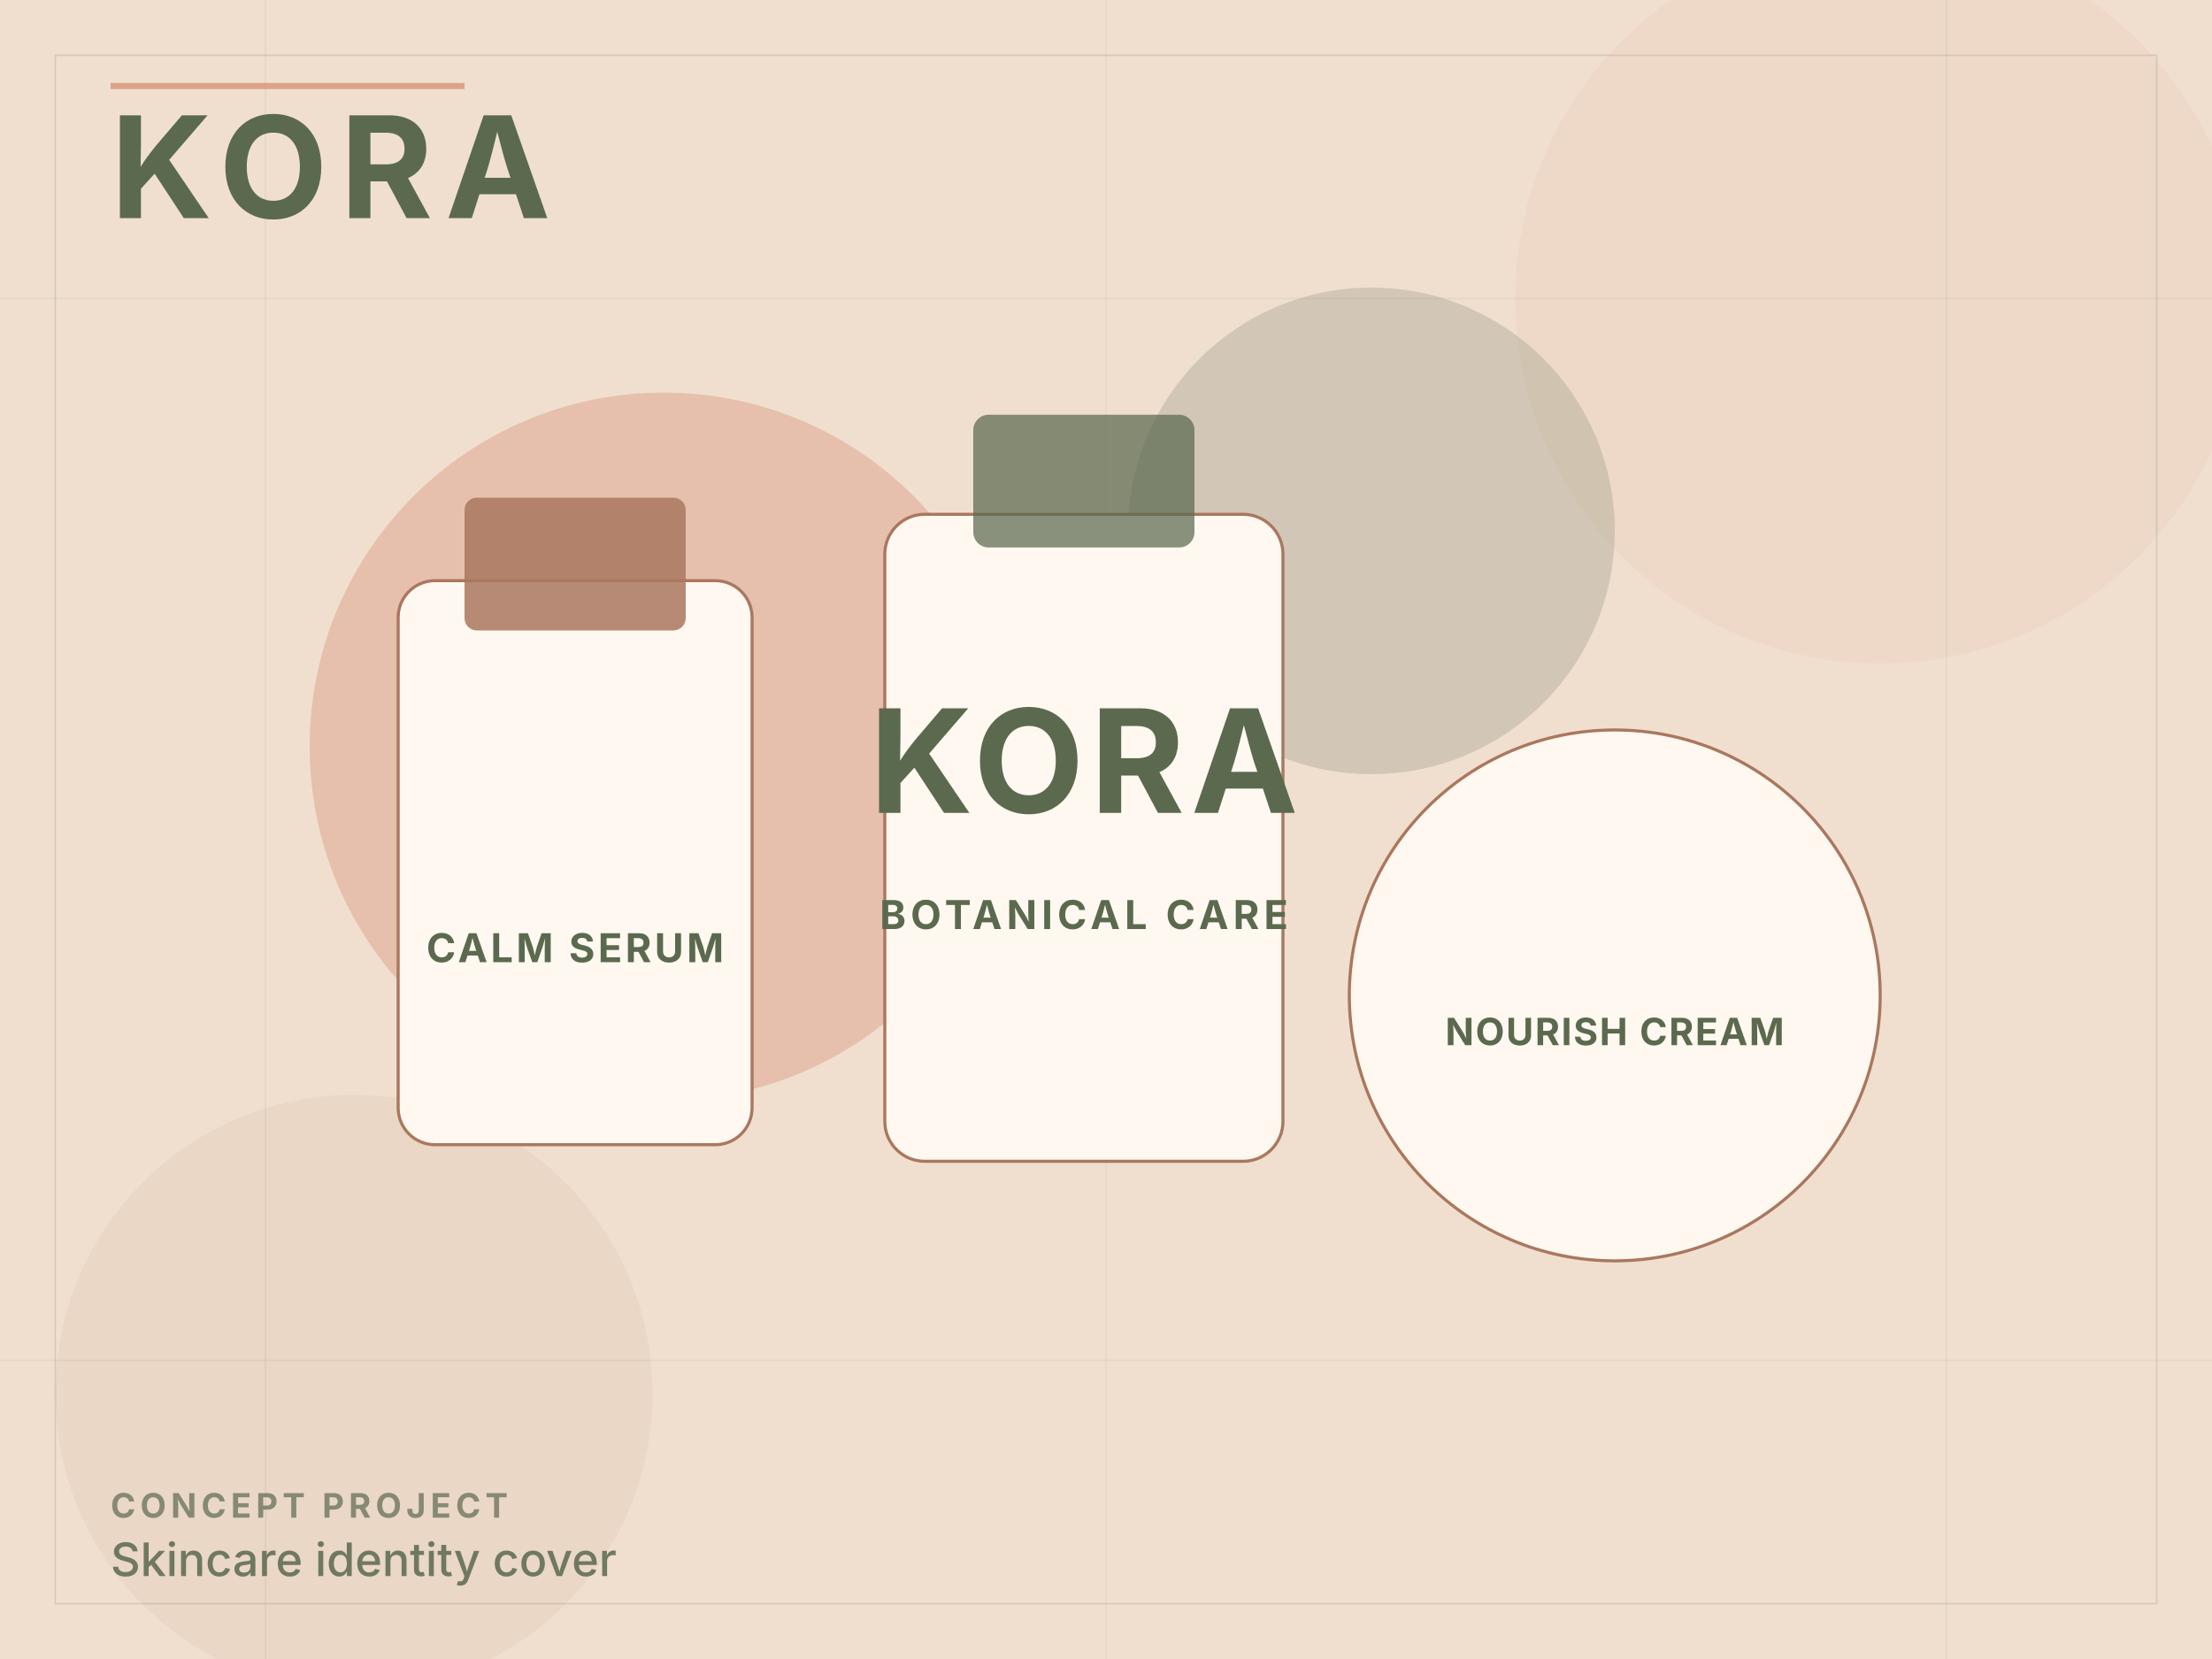
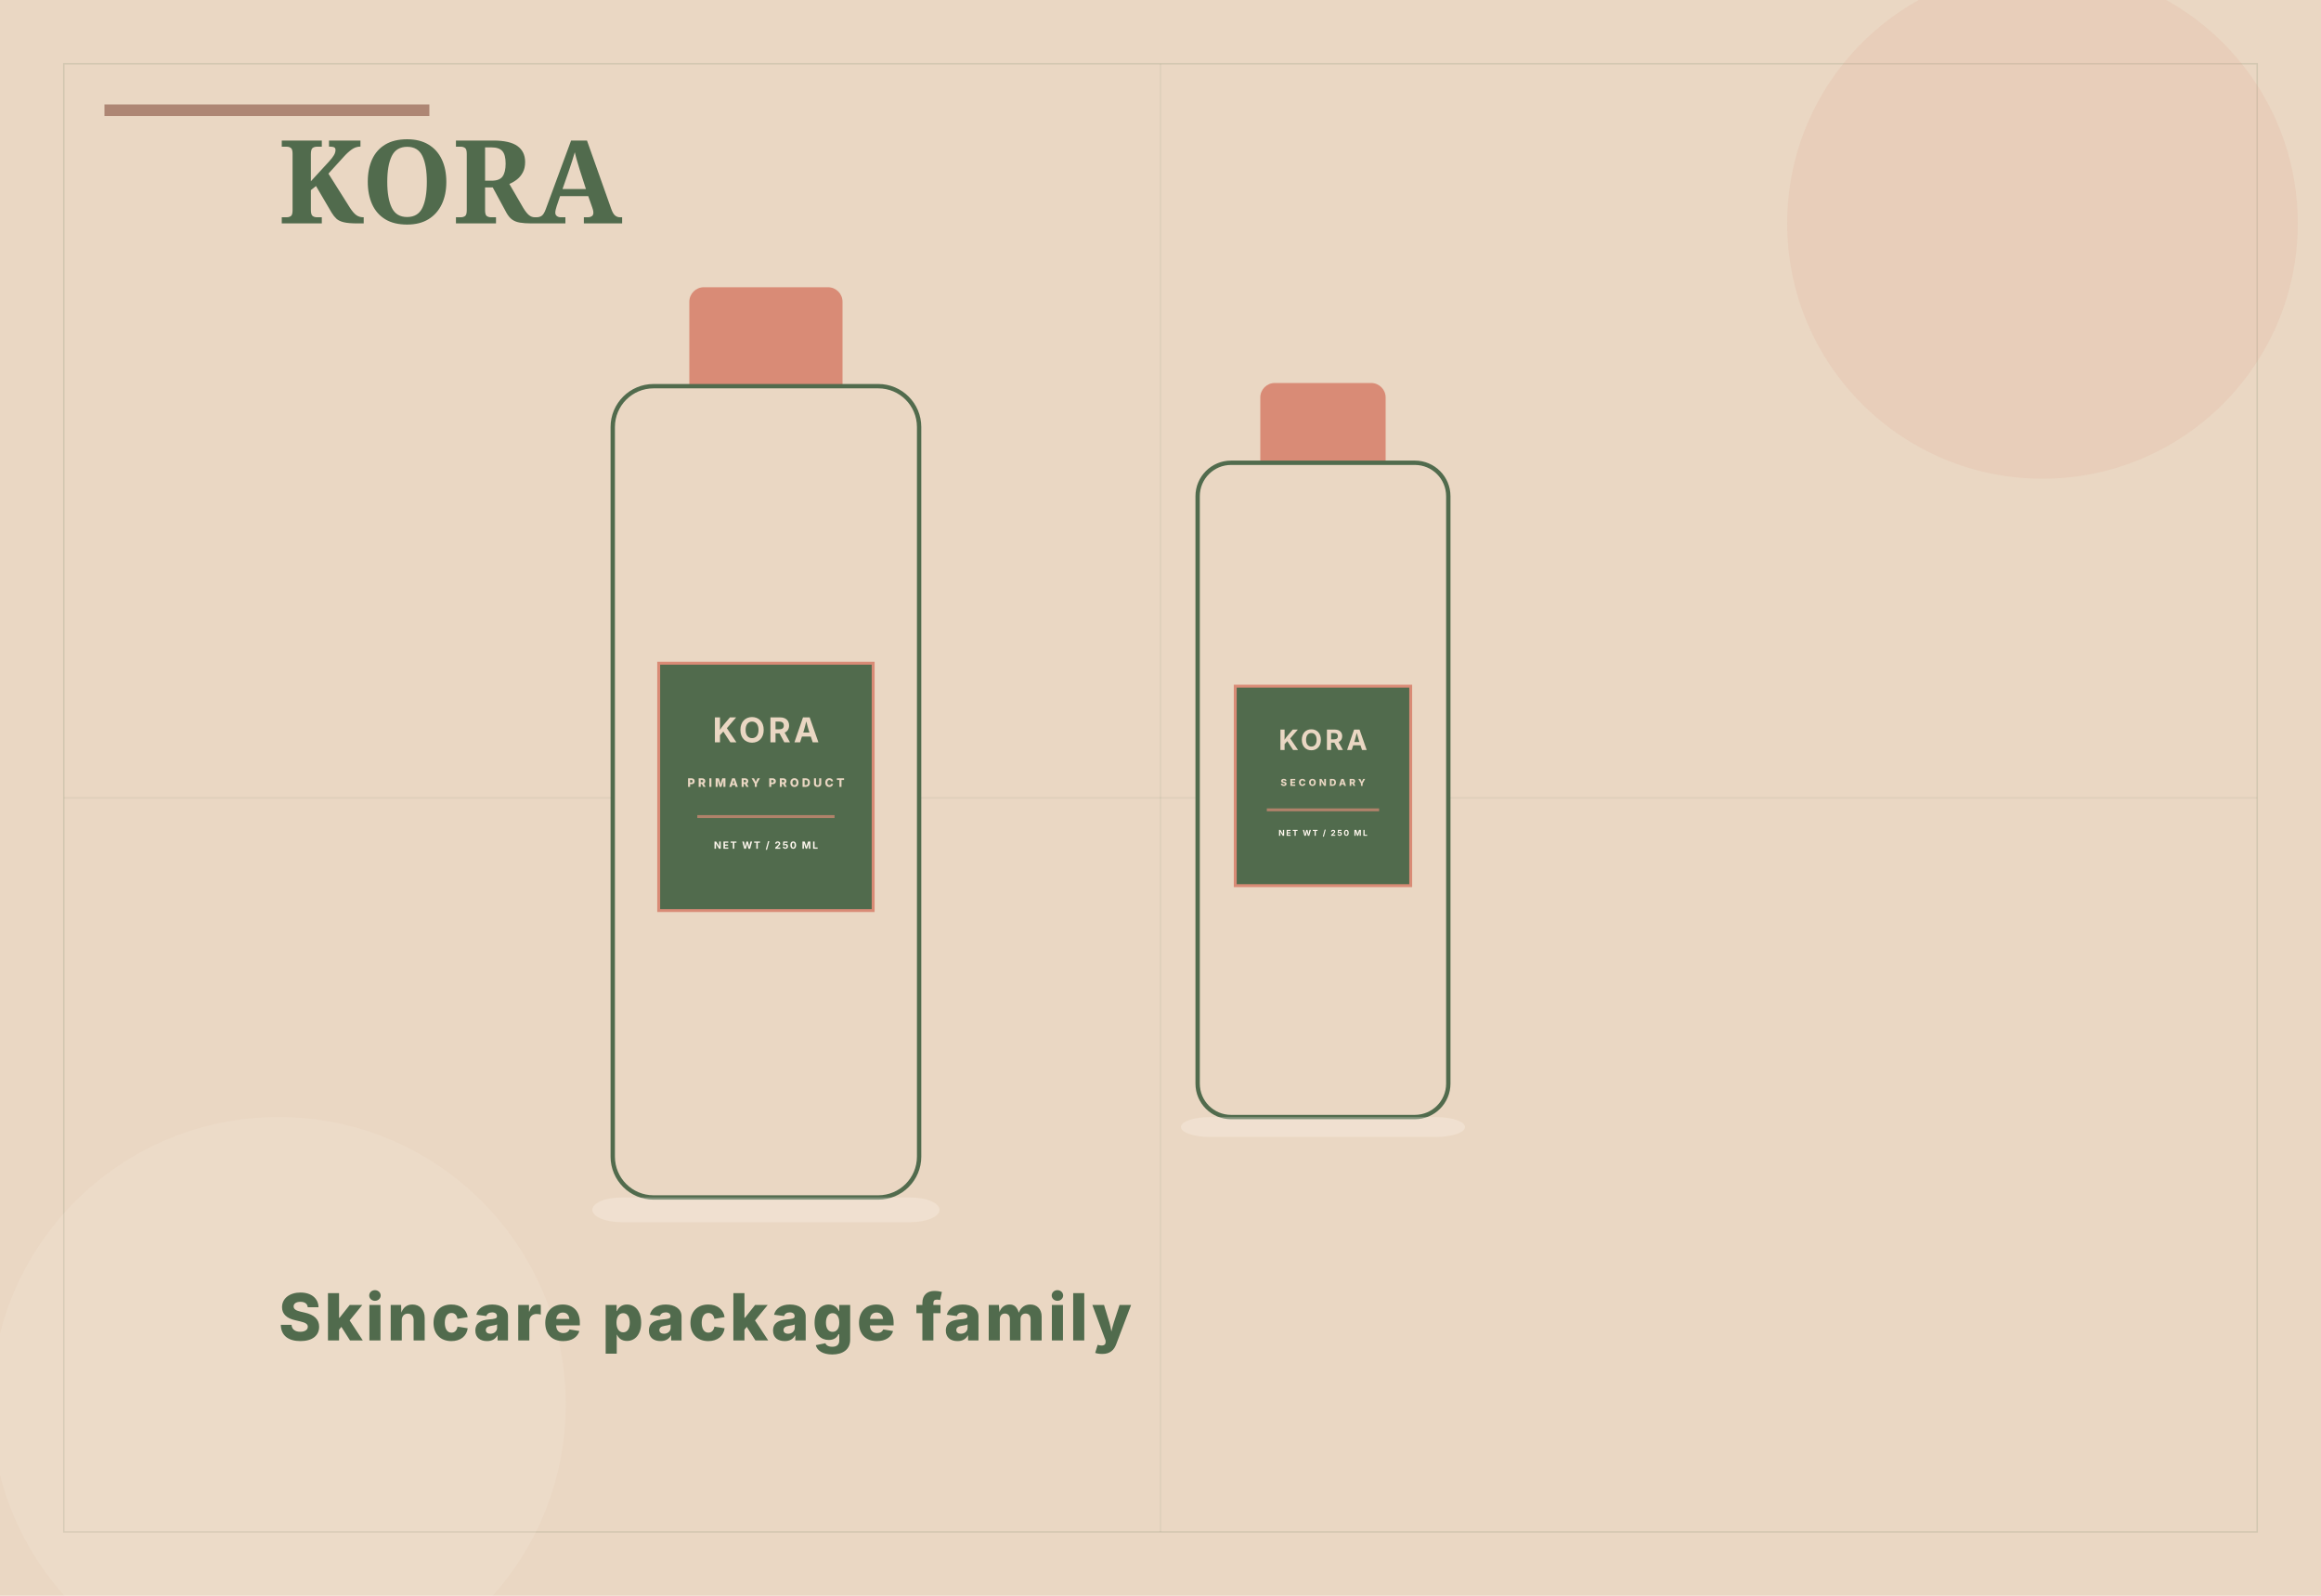
- <svg xmlns="http://www.w3.org/2000/svg" width="1440" height="1080" viewBox="0 0 1440 1080" role="img" aria-label="KORA Skincare identity cover">
-   <rect x="0" y="0" width="1440" height="1080" fill="#f0dfcf" />
-   <rect x="36" y="36" width="1368" height="1008" fill="none" stroke="#5b6a4f" stroke-width="1" opacity="0.18" />
-   <line x1="172.8" y1="0" x2="172.8" y2="1080" stroke="#5b6a4f" stroke-width="1" opacity="0.08" />
-   <line x1="720" y1="0" x2="720" y2="1080" stroke="#5b6a4f" stroke-width="1" opacity="0.06" />
-   <line x1="1267.2" y1="0" x2="1267.2" y2="1080" stroke="#5b6a4f" stroke-width="1" opacity="0.08" />
-   <line x1="0" y1="194.4" x2="1440" y2="194.4" stroke="#5b6a4f" stroke-width="1" opacity="0.08" />
-   <line x1="0" y1="885.6" x2="1440" y2="885.6" stroke="#5b6a4f" stroke-width="1" opacity="0.08" />
-   <circle cx="1224" cy="194.4" r="237.6" fill="#d68f73" opacity="0.08" />
-   <circle cx="230.4" cy="907.2" r="194.4" fill="#aa775f" opacity="0.08" />
-   <rect x="72" y="54" width="230.4" height="4" fill="#d68f73" opacity="0.75" />
-   <circle cx="432" cy="486" r="230.4" fill="#d68f73" opacity="0.38" />
-   <circle cx="892.8" cy="345.6" r="158.4" fill="#5b6a4f" opacity="0.2" />
-   <rect x="259.2" y="378" width="230.4" height="367.2" fill="#fff8f0" stroke="#aa775f" stroke-width="2" rx="24" />
-   <rect x="302.4" y="324" width="144" height="86.4" fill="#aa775f" opacity="0.85" rx="8" />
-   <rect x="576" y="334.8" width="259.2" height="421.2" fill="#fff8f0" stroke="#aa775f" stroke-width="2" rx="26" />
-   <rect x="633.6" y="270" width="144" height="86.4" fill="#5b6a4f" opacity="0.72" rx="10" />
-   <circle cx="1051.2" cy="648" r="172.8" fill="#fff8f0" stroke="#aa775f" stroke-width="2" />
-   <text x="705.6" y="529.2" font-size="93.6" fill="#5b6a4f" font-family="Inter, Arial, sans-serif" font-weight="700" text-anchor="middle" letter-spacing="4">KORA</text>
-   <text x="705.6" y="604.8" font-size="25.92" fill="#5b6a4f" font-family="Inter, Arial, sans-serif" font-weight="700" text-anchor="middle" letter-spacing="3">BOTANICAL CARE</text>
-   <text x="374.4" y="626.4" font-size="25.92" fill="#5b6a4f" font-family="Inter, Arial, sans-serif" font-weight="700" text-anchor="middle" letter-spacing="2">CALM SERUM</text>
-   <text x="1051.2" y="680.4" font-size="24.48" fill="#5b6a4f" font-family="Inter, Arial, sans-serif" font-weight="700" text-anchor="middle" letter-spacing="1">NOURISH CREAM</text>
-   <text x="72" y="142" font-size="92" fill="#5b6a4f" font-family="Inter, Arial, sans-serif" font-weight="700" letter-spacing="8">KORA</text>
-   <text x="72" y="988" font-size="22" fill="#5b6a4f" font-family="Inter, Arial, sans-serif" font-weight="700" letter-spacing="3" opacity="0.7">CONCEPT PROJECT</text>
-   <text x="72" y="1026" font-size="30" fill="#5b6a4f" font-family="Inter, Arial, sans-serif" font-weight="500" opacity="0.86">Skincare identity cover</text>
+ <svg xmlns="http://www.w3.org/2000/svg" width="1600" height="1100" viewBox="0 0 1600 1100" role="img" aria-label="KORA Skincare package family">
+   <rect x="0" y="0" width="1600" height="1100" fill="#ead7c3" />
+   <rect x="44" y="44" width="1512" height="1012" fill="none" stroke="#516b4d" stroke-width="1" opacity="0.16" />
+   <circle cx="1408" cy="154" r="176" fill="#d98b76" opacity="0.12" />
+   <circle cx="192" cy="968" r="198" fill="#fff8ef" opacity="0.12" />
+   <line x1="800" y1="44" x2="800" y2="1056" stroke="#516b4d" stroke-width="1" opacity="0.08" />
+   <line x1="44" y1="550" x2="1556" y2="550" stroke="#516b4d" stroke-width="1" opacity="0.08" />
+   <rect x="72" y="72" width="224" height="8" fill="#9d705d" opacity="0.78" />
+   <rect x="475.2" y="198" width="105.6" height="81.84" fill="#d98b76" rx="10" />
+   <rect x="422.4" y="266.2" width="211.2" height="559.24" fill="#ead7c3" rx="28.16" stroke="#516b4d" stroke-width="3" />
+   <rect x="454.08" y="457.16" width="147.84" height="170.5" fill="#516b4d" stroke="#d98b76" stroke-width="2" />
+   <text x="528" y="511.72" font-size="23.654" fill="#ead7c3" font-family="Inter, Arial, sans-serif" font-weight="700" text-anchor="middle" letter-spacing="2">KORA</text>
+   <text x="528" y="542.41" font-size="8.131" fill="#ead7c3" font-family="Inter, Arial, sans-serif" font-weight="800" text-anchor="middle" letter-spacing="2">PRIMARY PRODUCT</text>
+   <line x1="480.691" y1="562.87" x2="575.309" y2="562.87" stroke="#d98b76" stroke-width="2" opacity="0.7" />
+   <text x="528" y="585.035" font-size="6.801" fill="#fff8ef" font-family="Inter, Arial, sans-serif" font-weight="700" text-anchor="middle" letter-spacing="1">NET WT / 250 ML</text>
+   <rect x="408.32" y="825.44" width="239.36" height="17.05" fill="#fff8ef" rx="20" opacity="0.28" />
+   <rect x="868.8" y="264" width="86.4" height="66" fill="#d98b76" rx="10" />
+   <rect x="825.6" y="319" width="172.8" height="451" fill="#ead7c3" rx="23.04" stroke="#516b4d" stroke-width="3" />
+   <rect x="851.52" y="473" width="120.96" height="137.5" fill="#516b4d" stroke="#d98b76" stroke-width="2" />
+   <text x="912" y="517" font-size="19.354" fill="#ead7c3" font-family="Inter, Arial, sans-serif" font-weight="700" text-anchor="middle" letter-spacing="2">KORA</text>
+   <text x="912" y="541.75" font-size="6.653" fill="#ead7c3" font-family="Inter, Arial, sans-serif" font-weight="800" text-anchor="middle" letter-spacing="2">SECONDARY</text>
+   <line x1="873.293" y1="558.25" x2="950.707" y2="558.25" stroke="#d98b76" stroke-width="2" opacity="0.7" />
+   <text x="912" y="576.125" font-size="5.564" fill="#fff8ef" font-family="Inter, Arial, sans-serif" font-weight="700" text-anchor="middle" letter-spacing="1">NET WT / 250 ML</text>
+   <rect x="814.08" y="770" width="195.84" height="13.75" fill="#fff8ef" rx="20" opacity="0.28" />
+   <text x="192" y="154" font-size="80" fill="#516b4d" font-family="Cormorant Garamond, Georgia, serif" font-weight="700">KORA</text>
+   <text x="192" y="924" font-size="44.8" fill="#516b4d" font-family="Inter, Arial, sans-serif" font-weight="800" letter-spacing="2">Skincare package family</text>
</svg>
